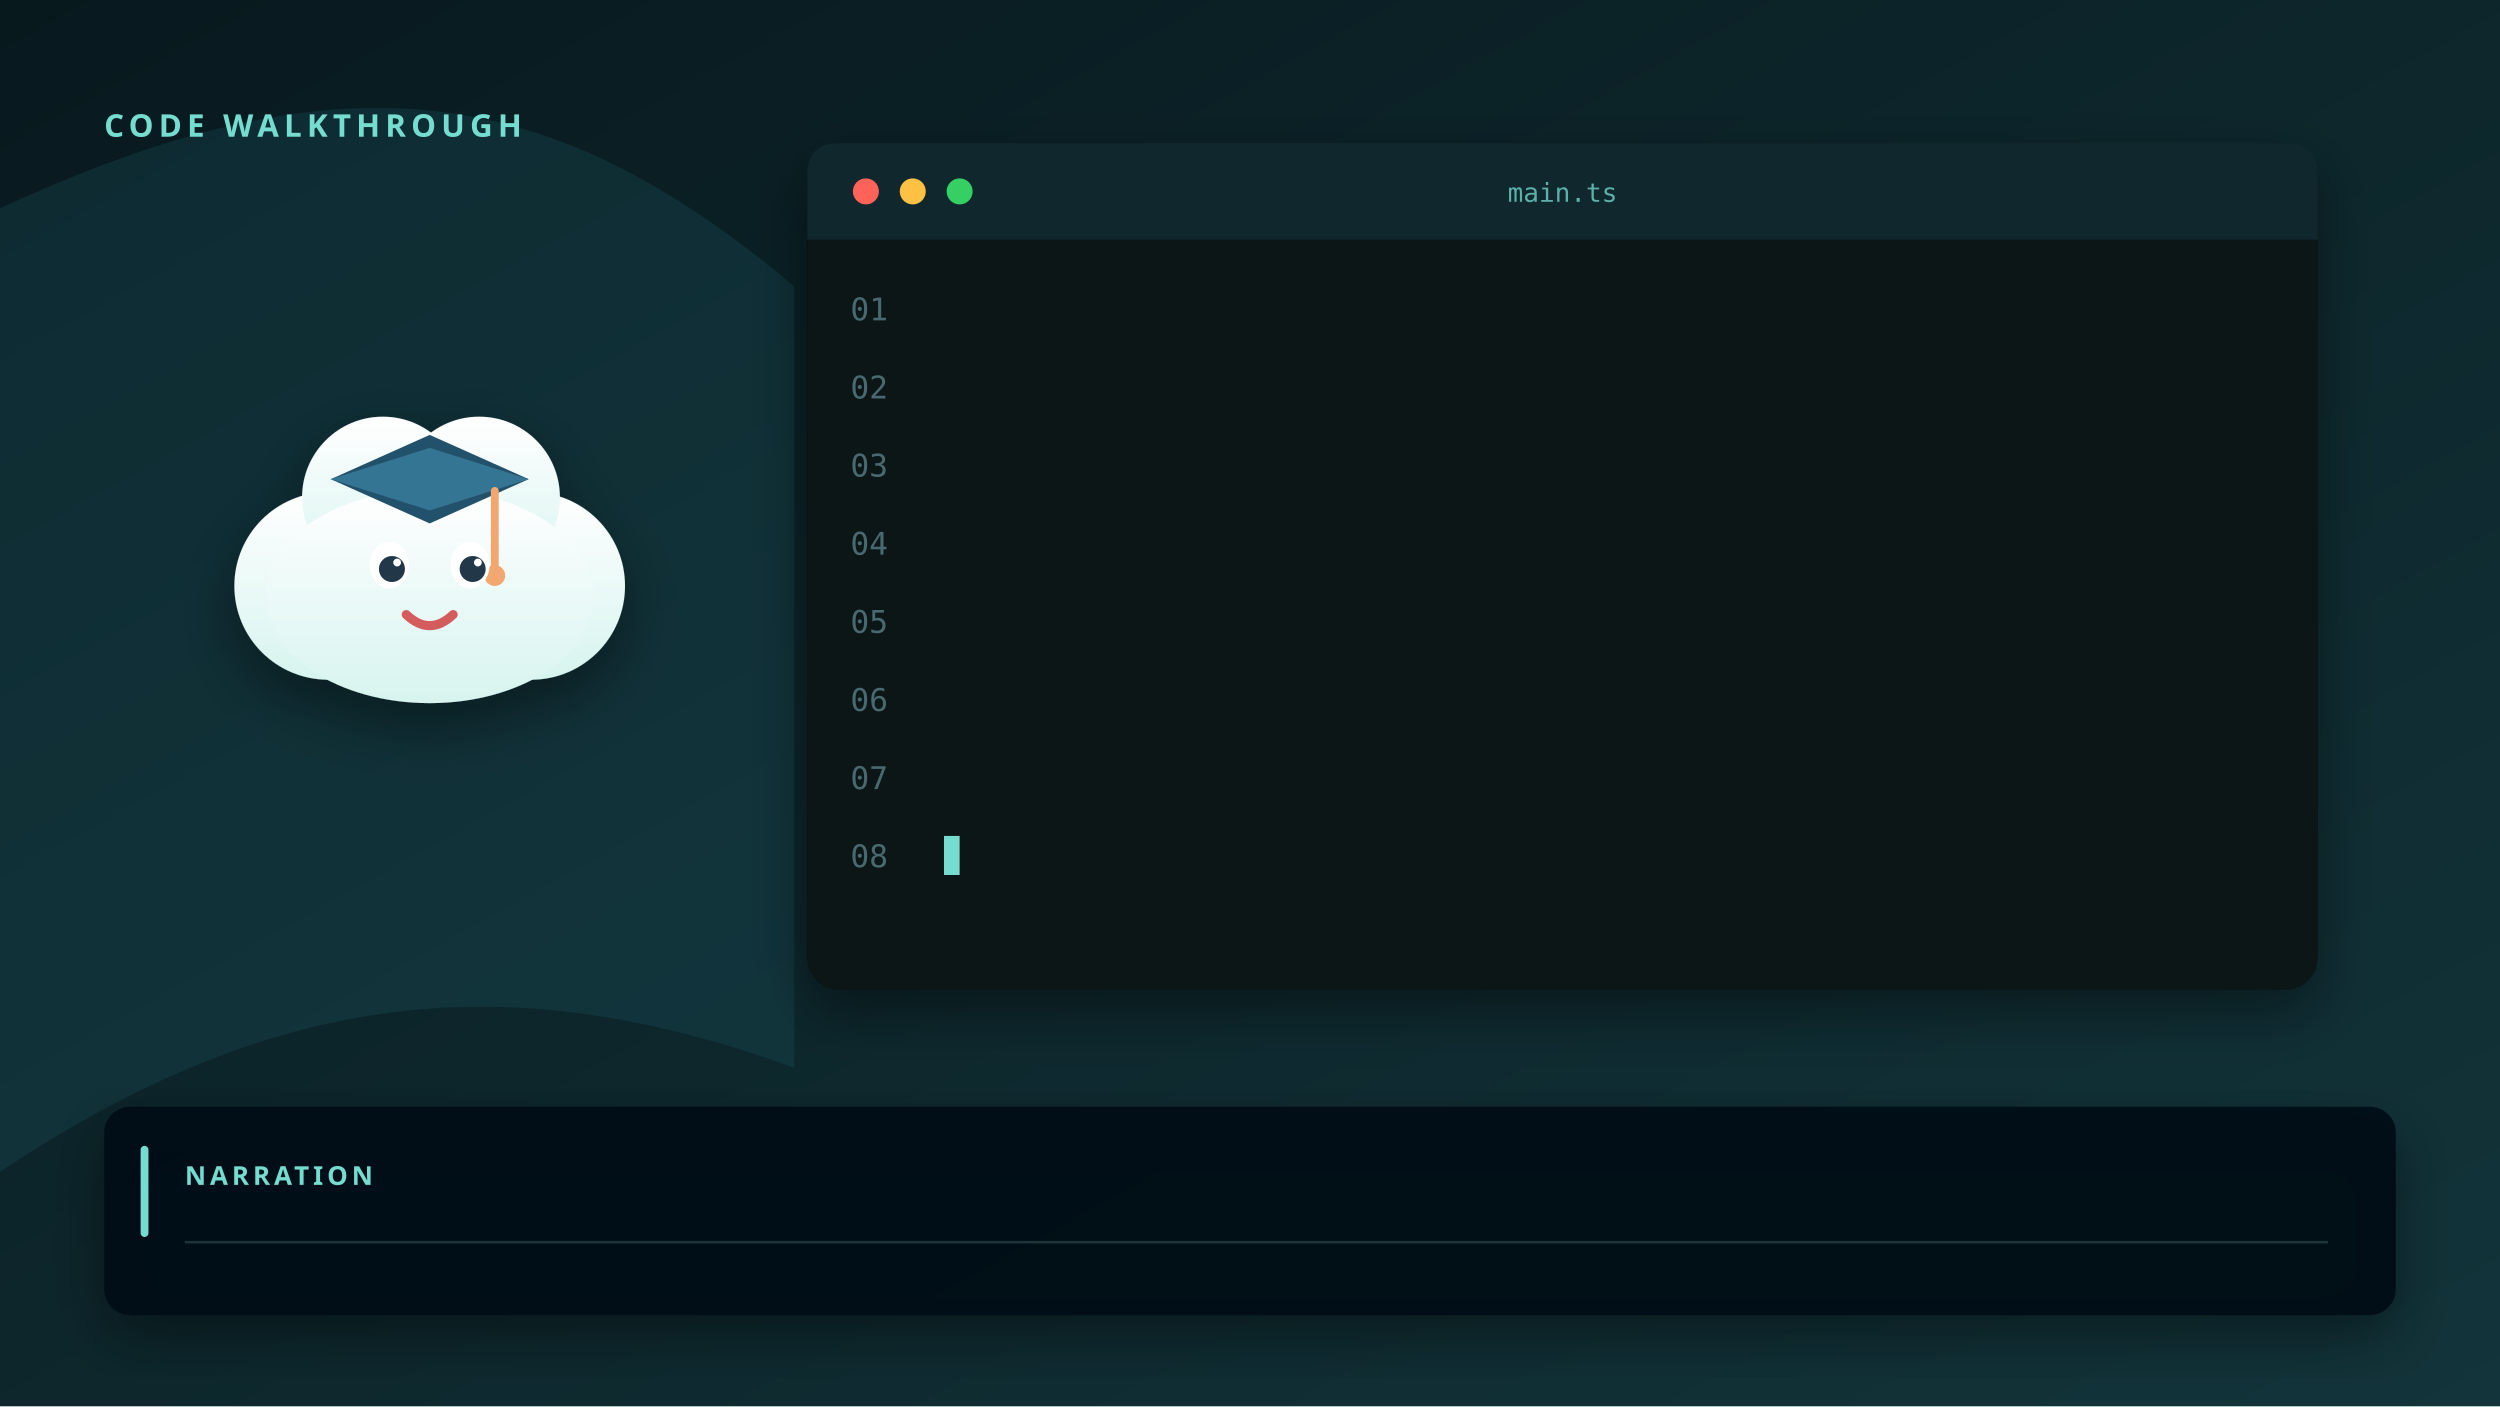
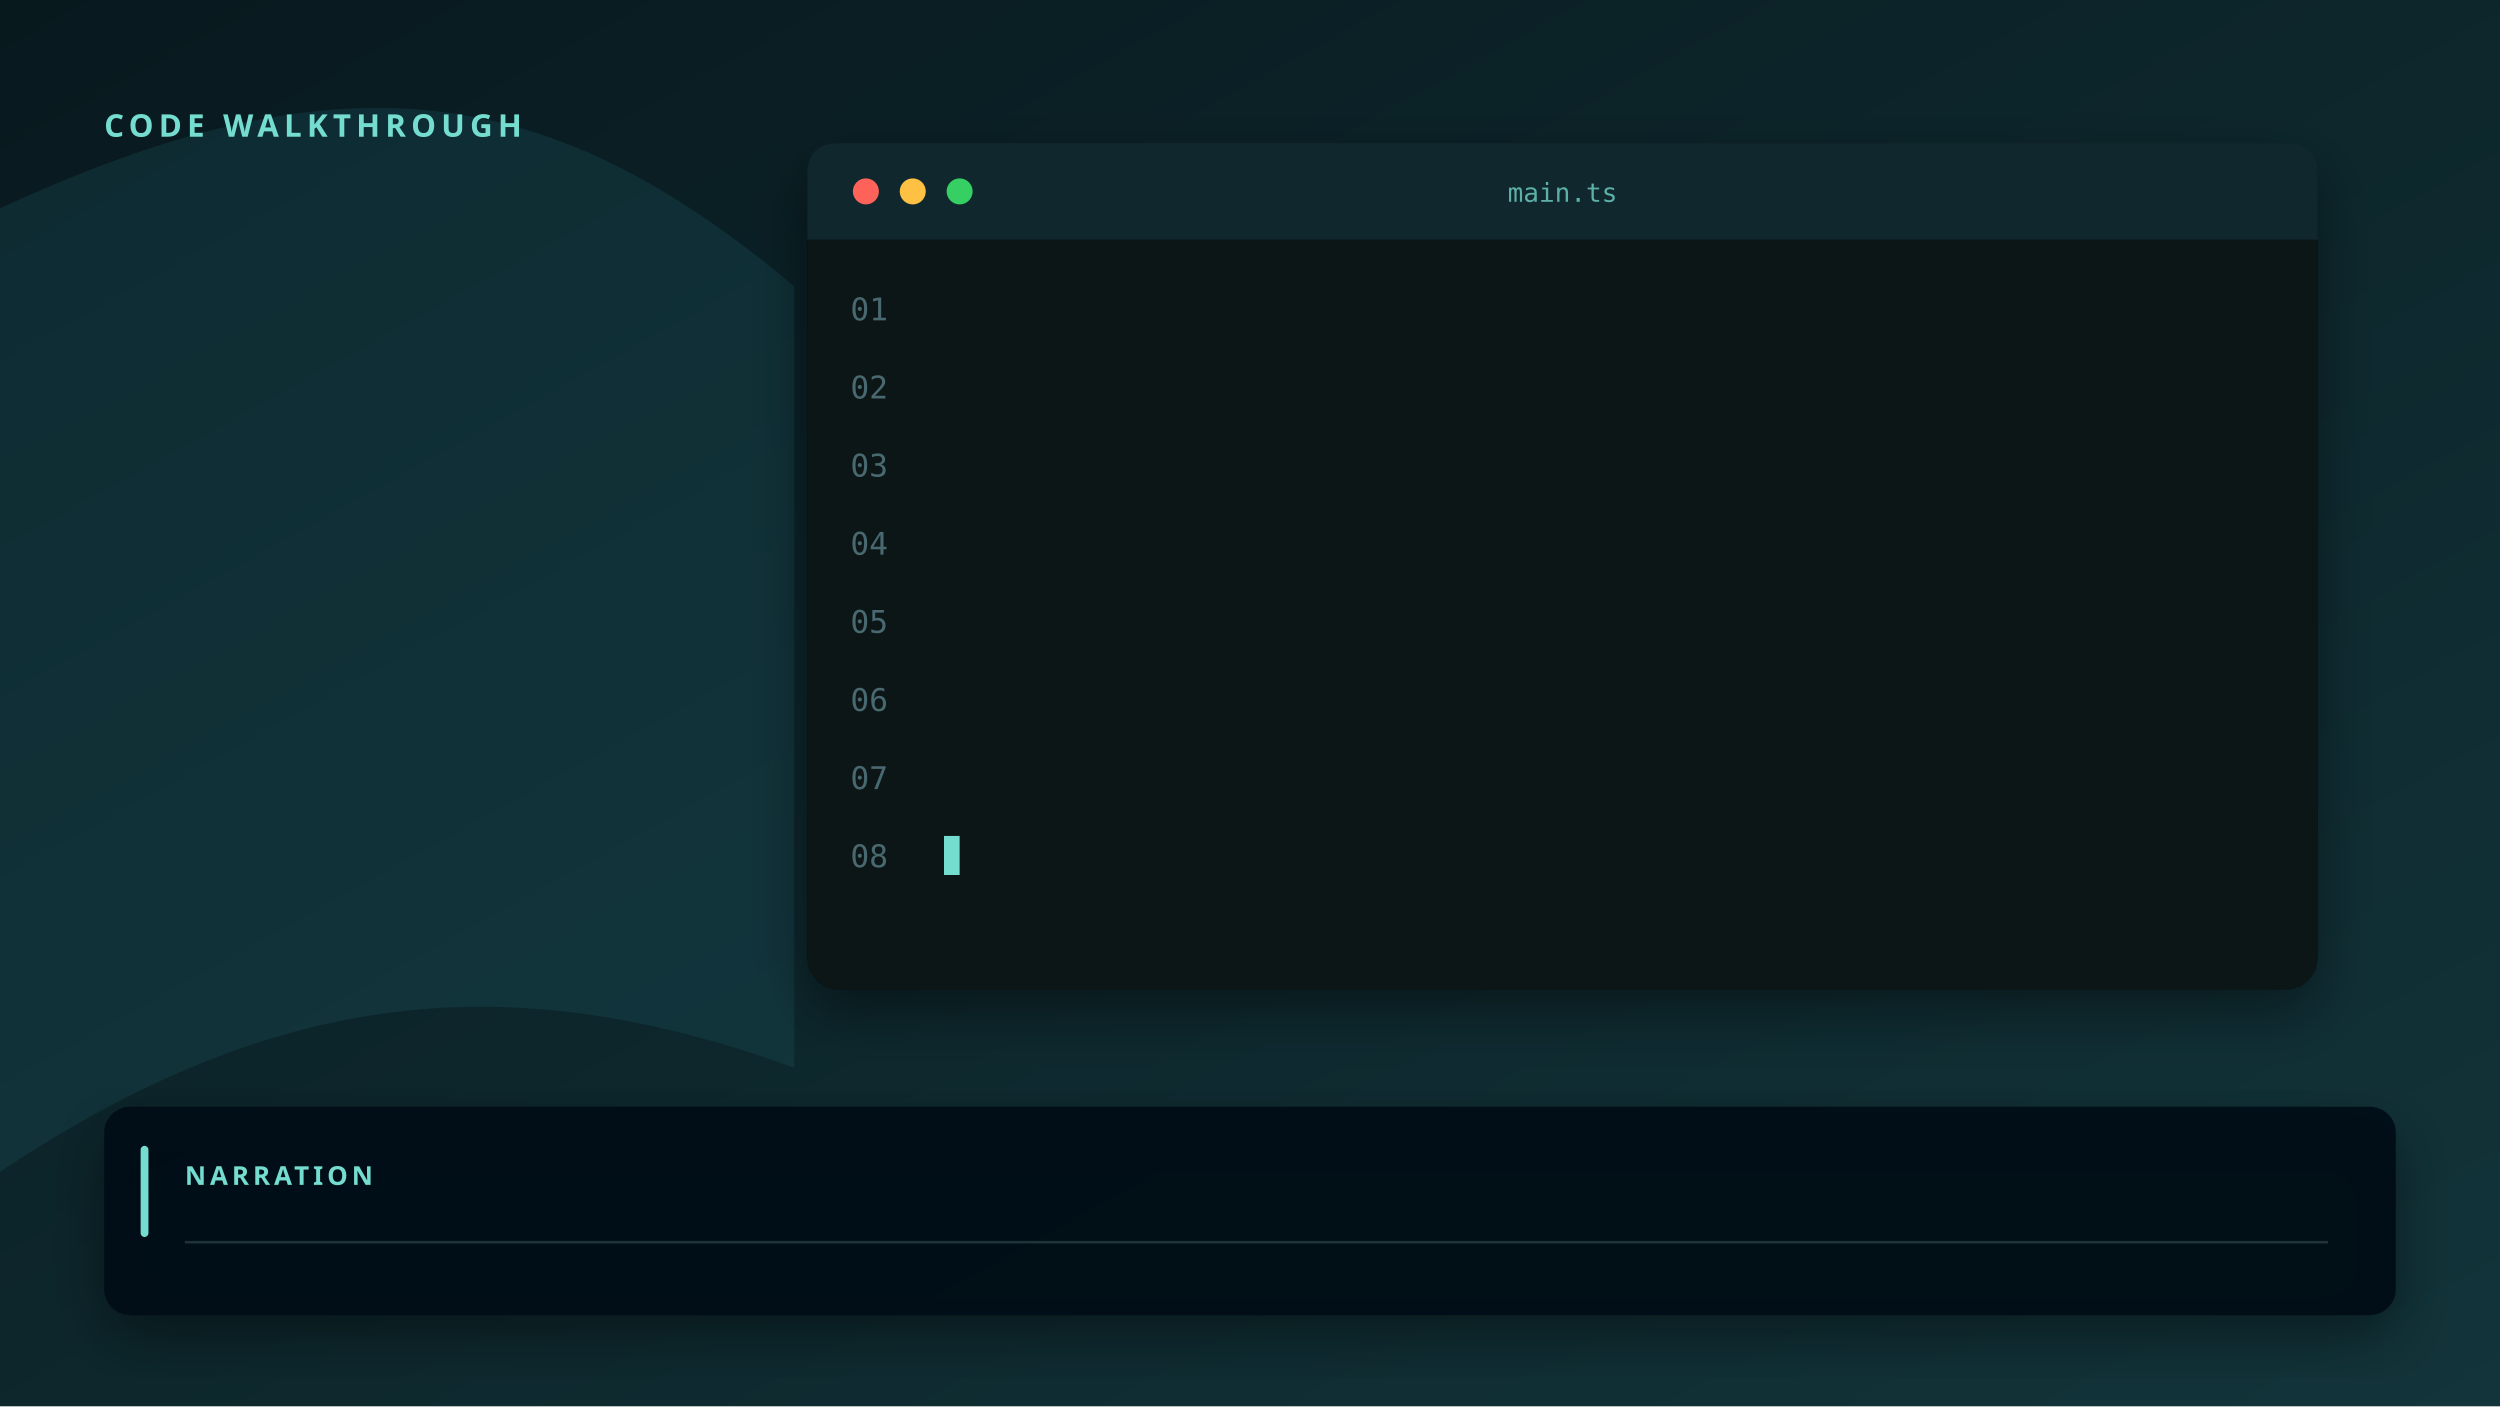
<svg xmlns="http://www.w3.org/2000/svg" viewBox="0 0 1920 1080" width="1920" height="1080">
  <defs>
    <linearGradient id="code-bg" x1="0" y1="0" x2="1" y2="1">
      <stop stop-color="#08191e" />
      <stop offset="1" stop-color="#12343a" />
    </linearGradient>
    <linearGradient id="code-cloud" x1="0" y1="0" x2="0" y2="1">
      <stop stop-color="#ffffff" />
      <stop offset="1" stop-color="#d7f4ef" />
    </linearGradient>
    <filter id="code-shadow" x="-20%" y="-20%" width="140%" height="150%">
      <feDropShadow dx="0" dy="18" stdDeviation="22" flood-color="#020b0d" flood-opacity=".42" />
    </filter>
  </defs>
  <rect width="1920" height="1080" fill="url(#code-bg)" />
  <path d="M0 160C260 40 420 60 610 220V820C390 740 210 760 0 900Z" fill="#1b5660" opacity=".28" />
  <text x="80" y="105" fill="#75ddd0" font-family="Segoe UI, sans-serif" font-size="24" font-weight="700" letter-spacing="4">CODE WALKTHROUGH</text>
-   <g transform="translate(330 430)" filter="url(#code-shadow)">
-     <circle cx="-78" cy="20" r="72" fill="url(#code-cloud)" />
-     <circle cx="78" cy="20" r="72" fill="url(#code-cloud)" />
-     <circle cx="-36" cy="-48" r="62" fill="url(#code-cloud)" />
-     <circle cx="38" cy="-48" r="62" fill="url(#code-cloud)" />
-     <ellipse cy="28" rx="126" ry="82" fill="url(#code-cloud)" />
-     <polygon points="-76,-62 0,-96 76,-62 0,-28" fill="#24516c" />
-     <polygon points="-76,-62 0,-86 76,-62 0,-38" fill="#367594" />
-     <path d="M50-53V5" stroke="#f2a66f" stroke-width="6" stroke-linecap="round" />
-     <circle cx="50" cy="12" r="8" fill="#f2a66f" />
-     <ellipse cx="-31" cy="4" rx="15" ry="18" fill="#fff" />
-     <circle cx="-29" cy="7" r="10" fill="#233849" />
-     <circle cx="-25" cy="2" r="3" fill="#fff" />
-     <ellipse cx="31" cy="4" rx="15" ry="18" fill="#fff" />
-     <circle cx="33" cy="7" r="10" fill="#233849" />
-     <circle cx="37" cy="2" r="3" fill="#fff" />
-     <path d="M-18 42Q0 59 18 42" fill="none" stroke="#d45b5b" stroke-width="7" stroke-linecap="round" />
-   </g>
  <g filter="url(#code-shadow)">
    <rect x="620" y="110" width="1160" height="650" rx="24" fill="#071216" />
  </g>
  <path d="M644 110H1756Q1780 110 1780 134V184H620V134Q620 110 644 110Z" fill="#10272d" />
  <circle cx="665" cy="147" r="10" fill="#ff6259" />
  <circle cx="701" cy="147" r="10" fill="#ffc143" />
  <circle cx="737" cy="147" r="10" fill="#36cf63" />
  <text x="1200" y="155" text-anchor="middle" fill="#75ddd0" opacity=".75" font-family="Consolas, monospace" font-size="20">main.ts</text>
  <g font-family="Consolas, monospace" font-size="24">
    <g fill="#496970" text-anchor="end">
      <text x="682" y="246">01</text>
      <text x="682" y="306">02</text>
      <text x="682" y="366">03</text>
      <text x="682" y="426">04</text>
      <text x="682" y="486">05</text>
      <text x="682" y="546">06</text>
      <text x="682" y="606">07</text>
      <text x="682" y="666">08</text>
    </g>
    <rect x="725" y="642" width="12" height="30" fill="#75ddd0" />
  </g>
  <g filter="url(#code-shadow)">
    <rect x="80" y="850" width="1760" height="160" rx="20" fill="#041013" opacity=".94" />
  </g>
  <rect x="108" y="880" width="6" height="70" rx="3" fill="#75ddd0" />
  <text x="142" y="910" fill="#75ddd0" font-family="Segoe UI, sans-serif" font-size="20" font-weight="800" letter-spacing="3">NARRATION</text>
  <line x1="142" y1="954" x2="1788" y2="954" stroke="#9ac7c3" stroke-opacity=".2" stroke-width="2" />
</svg>
